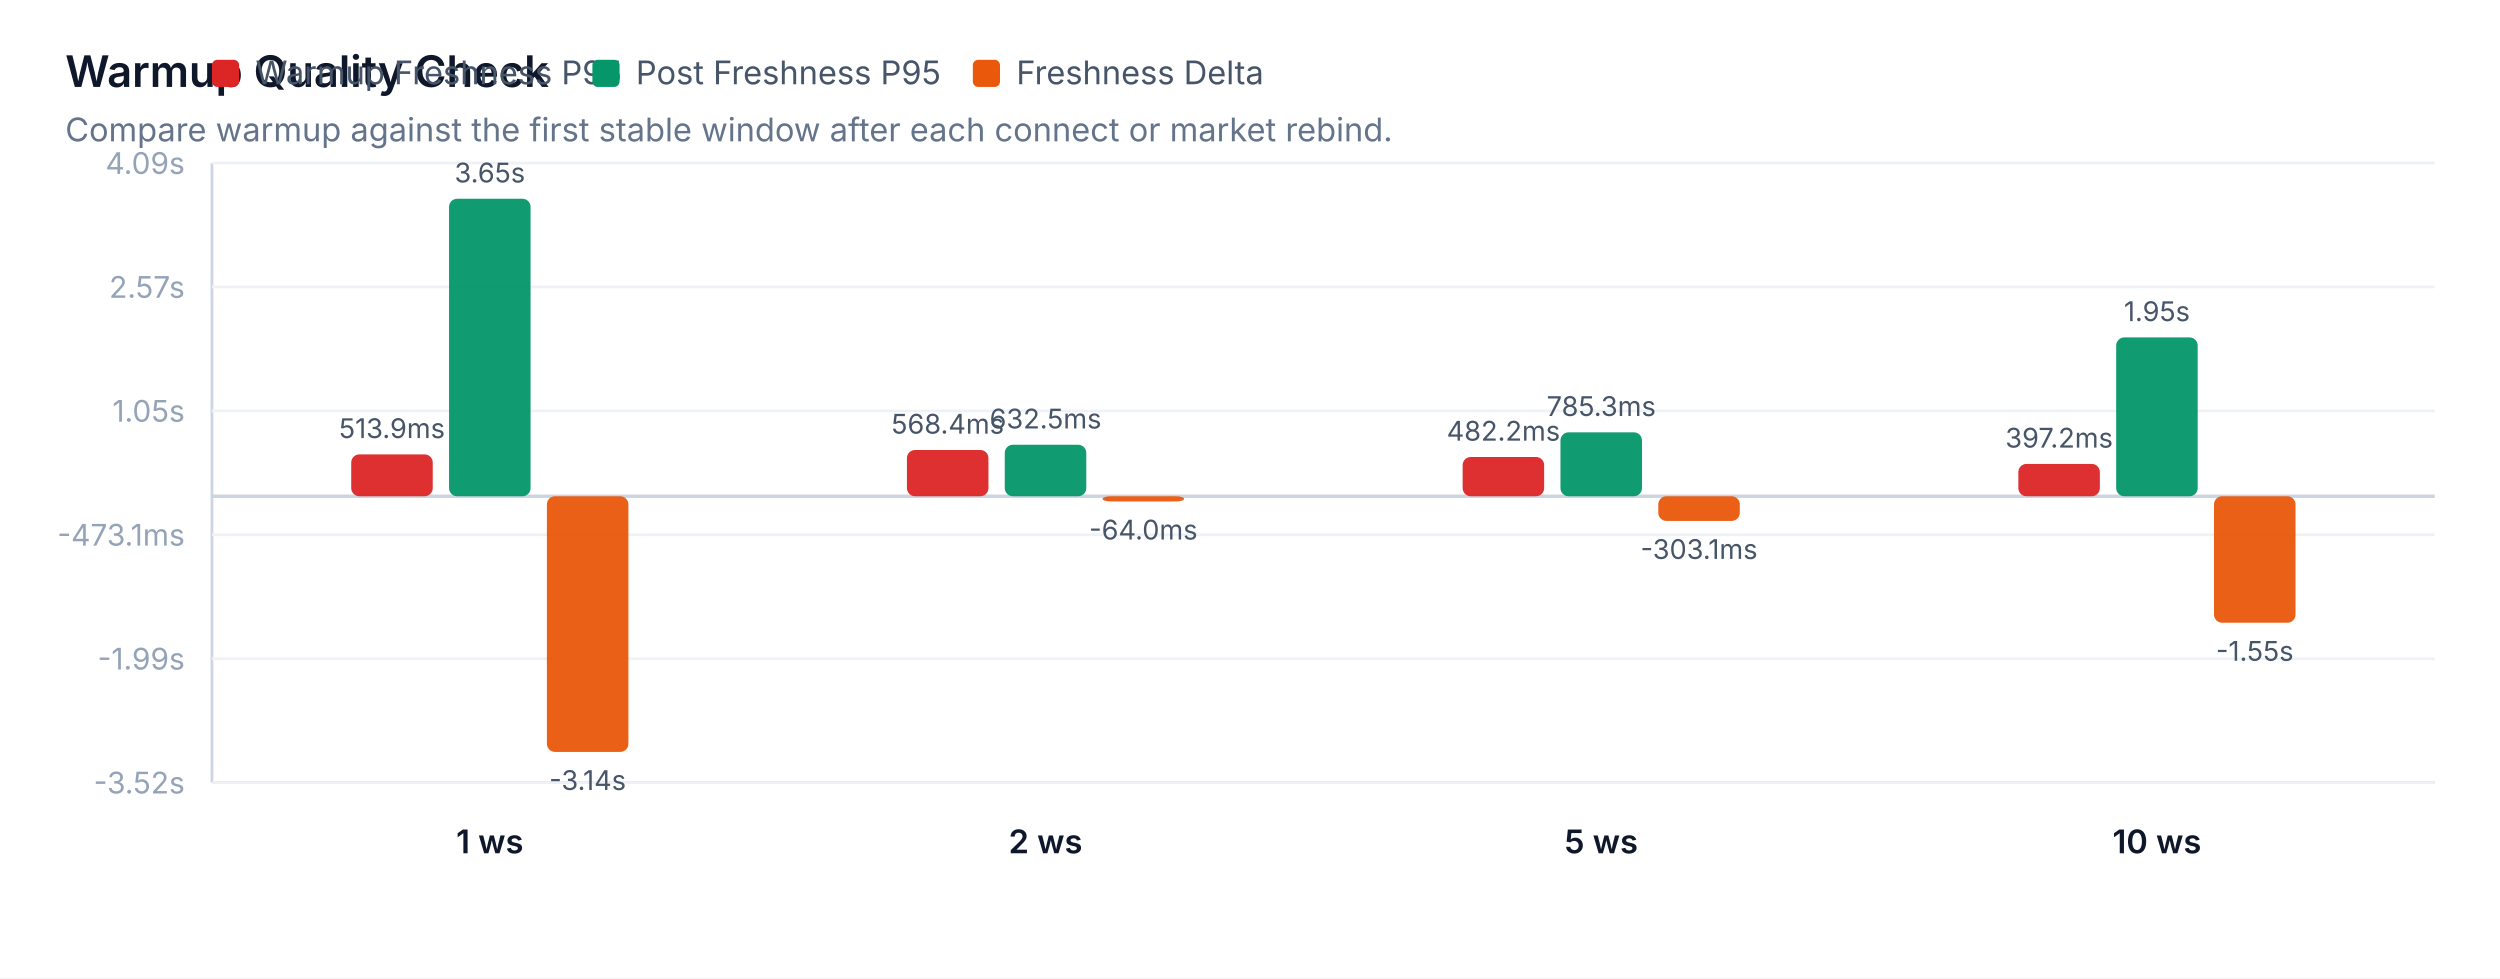
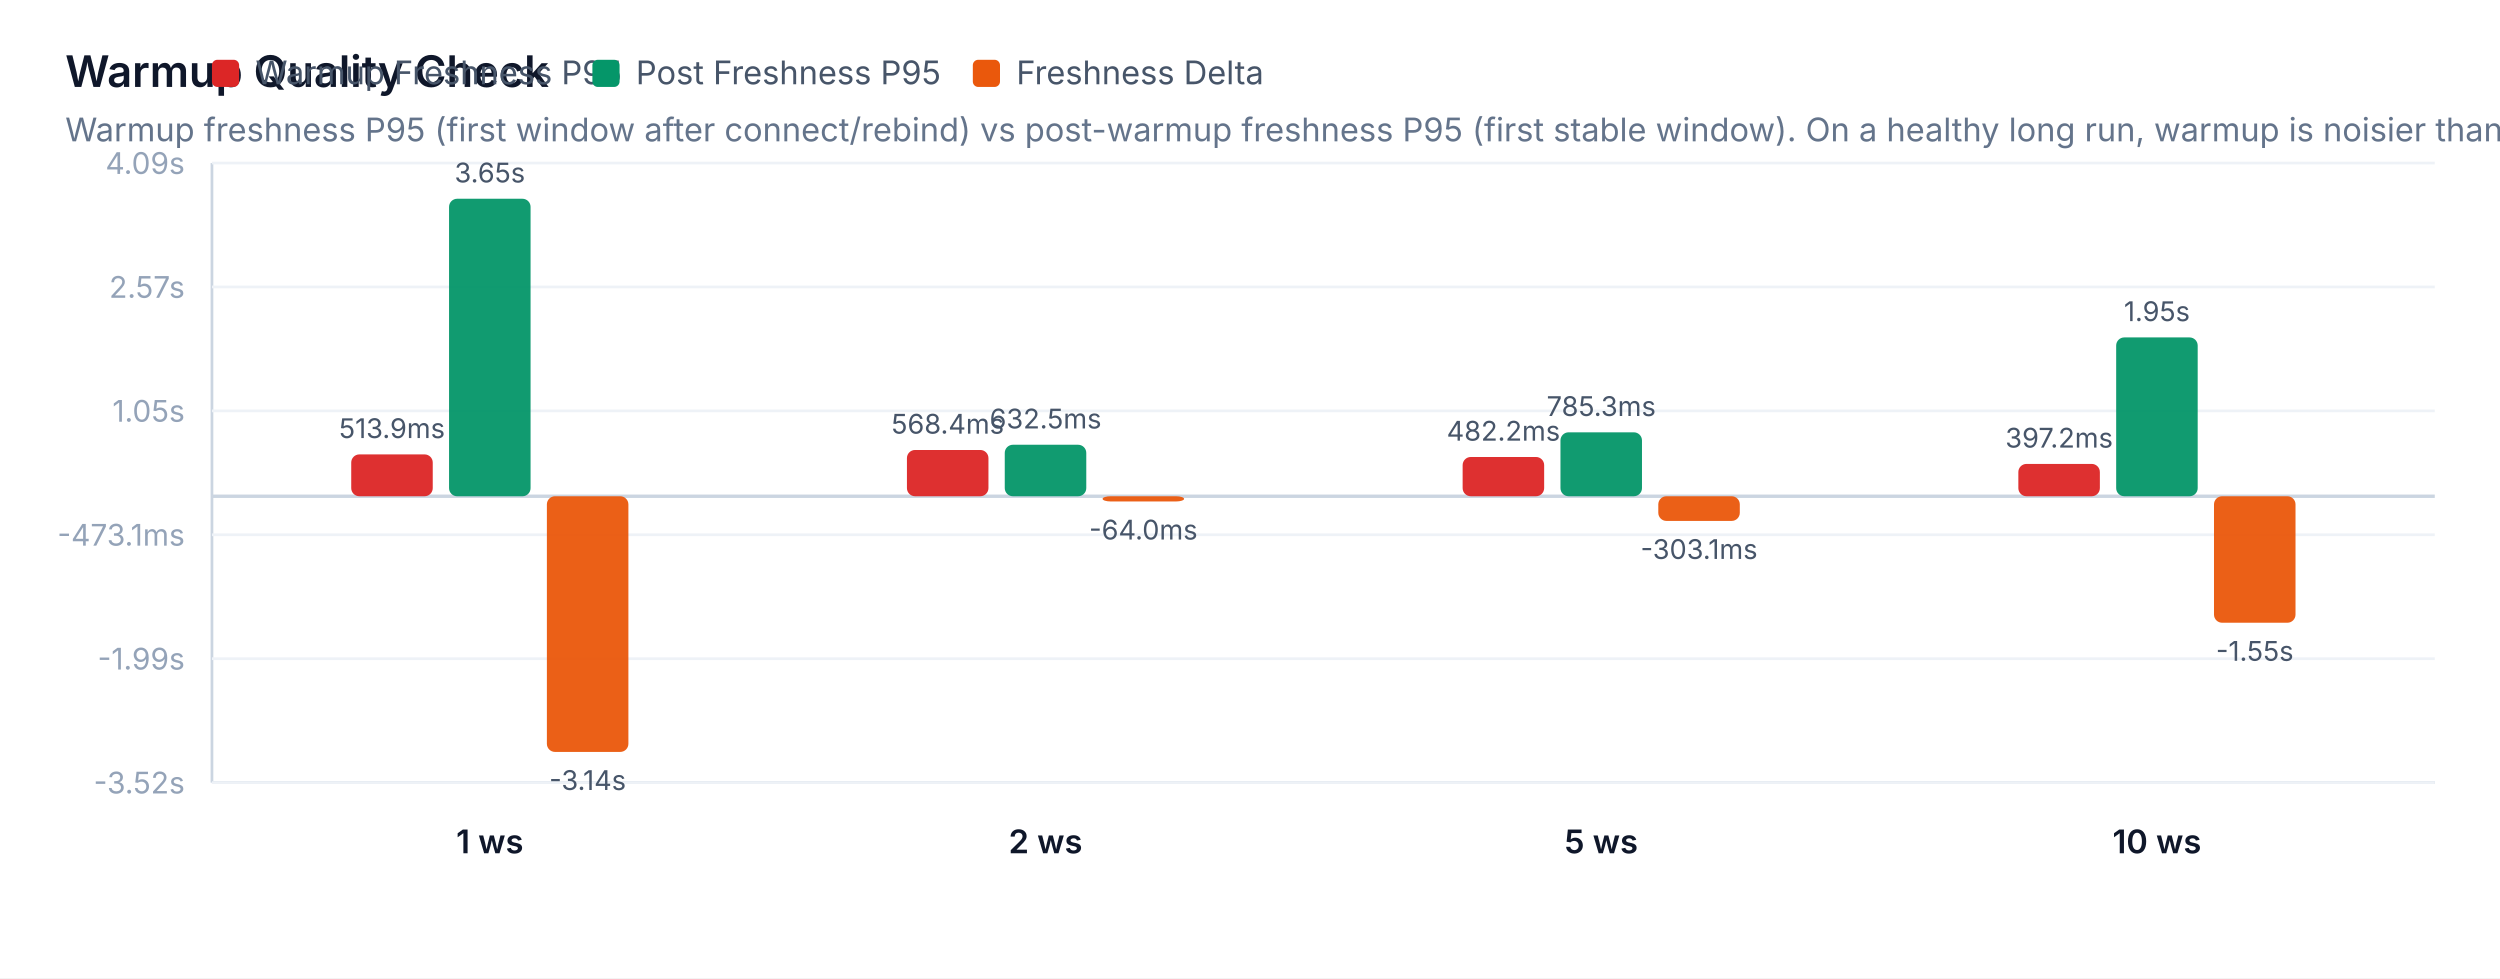
<svg xmlns="http://www.w3.org/2000/svg" width="920" height="360" viewBox="0 0 920 360" role="img" aria-label="Warmup Quality Check">
  <rect width="100%" height="100%" fill="#ffffff" />
  <text x="24" y="32" font-family="Inter, system-ui, -apple-system, Segoe UI, Arial, sans-serif" font-size="16" font-weight="600" fill="#0f172a">Warmup Quality Check</text>
-   <text x="24" y="52" font-family="Inter, system-ui, -apple-system, Segoe UI, Arial, sans-serif" font-size="12" fill="#64748b">Compare warmup against the first stable window after each connect or market rebind.</text>
+   <text x="24" y="52" font-family="Inter, system-ui, -apple-system, Segoe UI, Arial, sans-serif" font-size="12" fill="#64748b">Warmup freshness P95 (first window after connect/rebind) vs post-warmup freshness P95 (first stable window). On a healthy long run, warmup is noisier than post (subscription churn, backlog). If post is consistently worse, the run is too short, straddles a rebind, or the process is falling behind.</text>
  <rect x="78" y="22" width="10" height="10" rx="2" fill="#dc2626" />
  <text x="94" y="31" font-family="Inter, system-ui, -apple-system, Segoe UI, Arial, sans-serif" font-size="12" fill="#475569">Warmup Freshness P95</text>
  <rect x="218" y="22" width="10" height="10" rx="2" fill="#059669" />
  <text x="234" y="31" font-family="Inter, system-ui, -apple-system, Segoe UI, Arial, sans-serif" font-size="12" fill="#475569">Post Freshness P95</text>
  <rect x="358" y="22" width="10" height="10" rx="2" fill="#ea580c" />
  <text x="374" y="31" font-family="Inter, system-ui, -apple-system, Segoe UI, Arial, sans-serif" font-size="12" fill="#475569">Freshness Delta</text>
  <line x1="78" y1="288" x2="896" y2="288" stroke="#cbd5e1" stroke-width="1" />
  <line x1="78" y1="60" x2="78" y2="288" stroke="#cbd5e1" stroke-width="1" />
  <line x1="78" y1="60.00" x2="896" y2="60.00" stroke="#eef2f7" stroke-width="1" />
  <text x="68" y="64.00" text-anchor="end" font-family="Inter, system-ui, -apple-system, Segoe UI, Arial, sans-serif" font-size="11" fill="#94a3b8">4.09s</text>
  <line x1="78" y1="105.60" x2="896" y2="105.60" stroke="#eef2f7" stroke-width="1" />
  <text x="68" y="109.60" text-anchor="end" font-family="Inter, system-ui, -apple-system, Segoe UI, Arial, sans-serif" font-size="11" fill="#94a3b8">2.57s</text>
  <line x1="78" y1="151.20" x2="896" y2="151.20" stroke="#eef2f7" stroke-width="1" />
  <text x="68" y="155.20" text-anchor="end" font-family="Inter, system-ui, -apple-system, Segoe UI, Arial, sans-serif" font-size="11" fill="#94a3b8">1.05s</text>
  <line x1="78" y1="196.80" x2="896" y2="196.80" stroke="#eef2f7" stroke-width="1" />
  <text x="68" y="200.80" text-anchor="end" font-family="Inter, system-ui, -apple-system, Segoe UI, Arial, sans-serif" font-size="11" fill="#94a3b8">-473.1ms</text>
  <line x1="78" y1="242.40" x2="896" y2="242.40" stroke="#eef2f7" stroke-width="1" />
  <text x="68" y="246.40" text-anchor="end" font-family="Inter, system-ui, -apple-system, Segoe UI, Arial, sans-serif" font-size="11" fill="#94a3b8">-1.99s</text>
  <line x1="78" y1="288.00" x2="896" y2="288.00" stroke="#eef2f7" stroke-width="1" />
  <text x="68" y="292.00" text-anchor="end" font-family="Inter, system-ui, -apple-system, Segoe UI, Arial, sans-serif" font-size="11" fill="#94a3b8">-3.52s</text>
  <line x1="78" y1="182.62" x2="896" y2="182.62" stroke="#cbd5e1" stroke-width="1.25" />
  <rect x="129.25" y="167.22" width="30.00" height="15.40" rx="3" fill="#dc2626" opacity="0.95" />
  <text x="144.25" y="161.22" text-anchor="middle" font-family="Inter, system-ui, -apple-system, Segoe UI, Arial, sans-serif" font-size="10" fill="#475569">513.9ms</text>
  <rect x="165.25" y="73.14" width="30.00" height="109.49" rx="3" fill="#059669" opacity="0.95" />
  <text x="180.25" y="67.14" text-anchor="middle" font-family="Inter, system-ui, -apple-system, Segoe UI, Arial, sans-serif" font-size="10" fill="#475569">3.65s</text>
  <rect x="201.25" y="182.62" width="30.00" height="94.09" rx="3" fill="#ea580c" opacity="0.95" />
  <text x="216.25" y="290.71" text-anchor="middle" font-family="Inter, system-ui, -apple-system, Segoe UI, Arial, sans-serif" font-size="10" fill="#475569">-3.14s</text>
  <text x="180.25" y="314.00" text-anchor="middle" font-family="Inter, system-ui, -apple-system, Segoe UI, Arial, sans-serif" font-size="12" font-weight="600" fill="#0f172a">1 ws</text>
  <rect x="333.75" y="165.59" width="30.00" height="17.03" rx="3" fill="#dc2626" opacity="0.95" />
  <text x="348.75" y="159.59" text-anchor="middle" font-family="Inter, system-ui, -apple-system, Segoe UI, Arial, sans-serif" font-size="10" fill="#475569">568.4ms</text>
  <rect x="369.75" y="163.67" width="30.00" height="18.95" rx="3" fill="#059669" opacity="0.95" />
  <text x="384.75" y="157.67" text-anchor="middle" font-family="Inter, system-ui, -apple-system, Segoe UI, Arial, sans-serif" font-size="10" fill="#475569">632.5ms</text>
  <rect x="405.75" y="182.62" width="30.00" height="1.92" rx="3" fill="#ea580c" opacity="0.95" />
  <text x="420.75" y="198.54" text-anchor="middle" font-family="Inter, system-ui, -apple-system, Segoe UI, Arial, sans-serif" font-size="10" fill="#475569">-64.0ms</text>
  <text x="384.75" y="314.00" text-anchor="middle" font-family="Inter, system-ui, -apple-system, Segoe UI, Arial, sans-serif" font-size="12" font-weight="600" fill="#0f172a">2 ws</text>
  <rect x="538.25" y="168.17" width="30.00" height="14.45" rx="3" fill="#dc2626" opacity="0.95" />
  <text x="553.25" y="162.17" text-anchor="middle" font-family="Inter, system-ui, -apple-system, Segoe UI, Arial, sans-serif" font-size="10" fill="#475569">482.2ms</text>
  <rect x="574.25" y="159.09" width="30.00" height="23.53" rx="3" fill="#059669" opacity="0.95" />
  <text x="589.25" y="153.09" text-anchor="middle" font-family="Inter, system-ui, -apple-system, Segoe UI, Arial, sans-serif" font-size="10" fill="#475569">785.3ms</text>
  <rect x="610.25" y="182.62" width="30.00" height="9.08" rx="3" fill="#ea580c" opacity="0.95" />
  <text x="625.25" y="205.70" text-anchor="middle" font-family="Inter, system-ui, -apple-system, Segoe UI, Arial, sans-serif" font-size="10" fill="#475569">-303.1ms</text>
  <text x="589.25" y="314.00" text-anchor="middle" font-family="Inter, system-ui, -apple-system, Segoe UI, Arial, sans-serif" font-size="12" font-weight="600" fill="#0f172a">5 ws</text>
  <rect x="742.75" y="170.72" width="30.00" height="11.90" rx="3" fill="#dc2626" opacity="0.95" />
  <text x="757.75" y="164.72" text-anchor="middle" font-family="Inter, system-ui, -apple-system, Segoe UI, Arial, sans-serif" font-size="10" fill="#475569">397.2ms</text>
  <rect x="778.75" y="124.17" width="30.00" height="58.45" rx="3" fill="#059669" opacity="0.95" />
  <text x="793.75" y="118.17" text-anchor="middle" font-family="Inter, system-ui, -apple-system, Segoe UI, Arial, sans-serif" font-size="10" fill="#475569">1.95s</text>
  <rect x="814.75" y="182.62" width="30.00" height="46.55" rx="3" fill="#ea580c" opacity="0.95" />
  <text x="829.75" y="243.18" text-anchor="middle" font-family="Inter, system-ui, -apple-system, Segoe UI, Arial, sans-serif" font-size="10" fill="#475569">-1.55s</text>
  <text x="793.75" y="314.00" text-anchor="middle" font-family="Inter, system-ui, -apple-system, Segoe UI, Arial, sans-serif" font-size="12" font-weight="600" fill="#0f172a">10 ws</text>
</svg>
